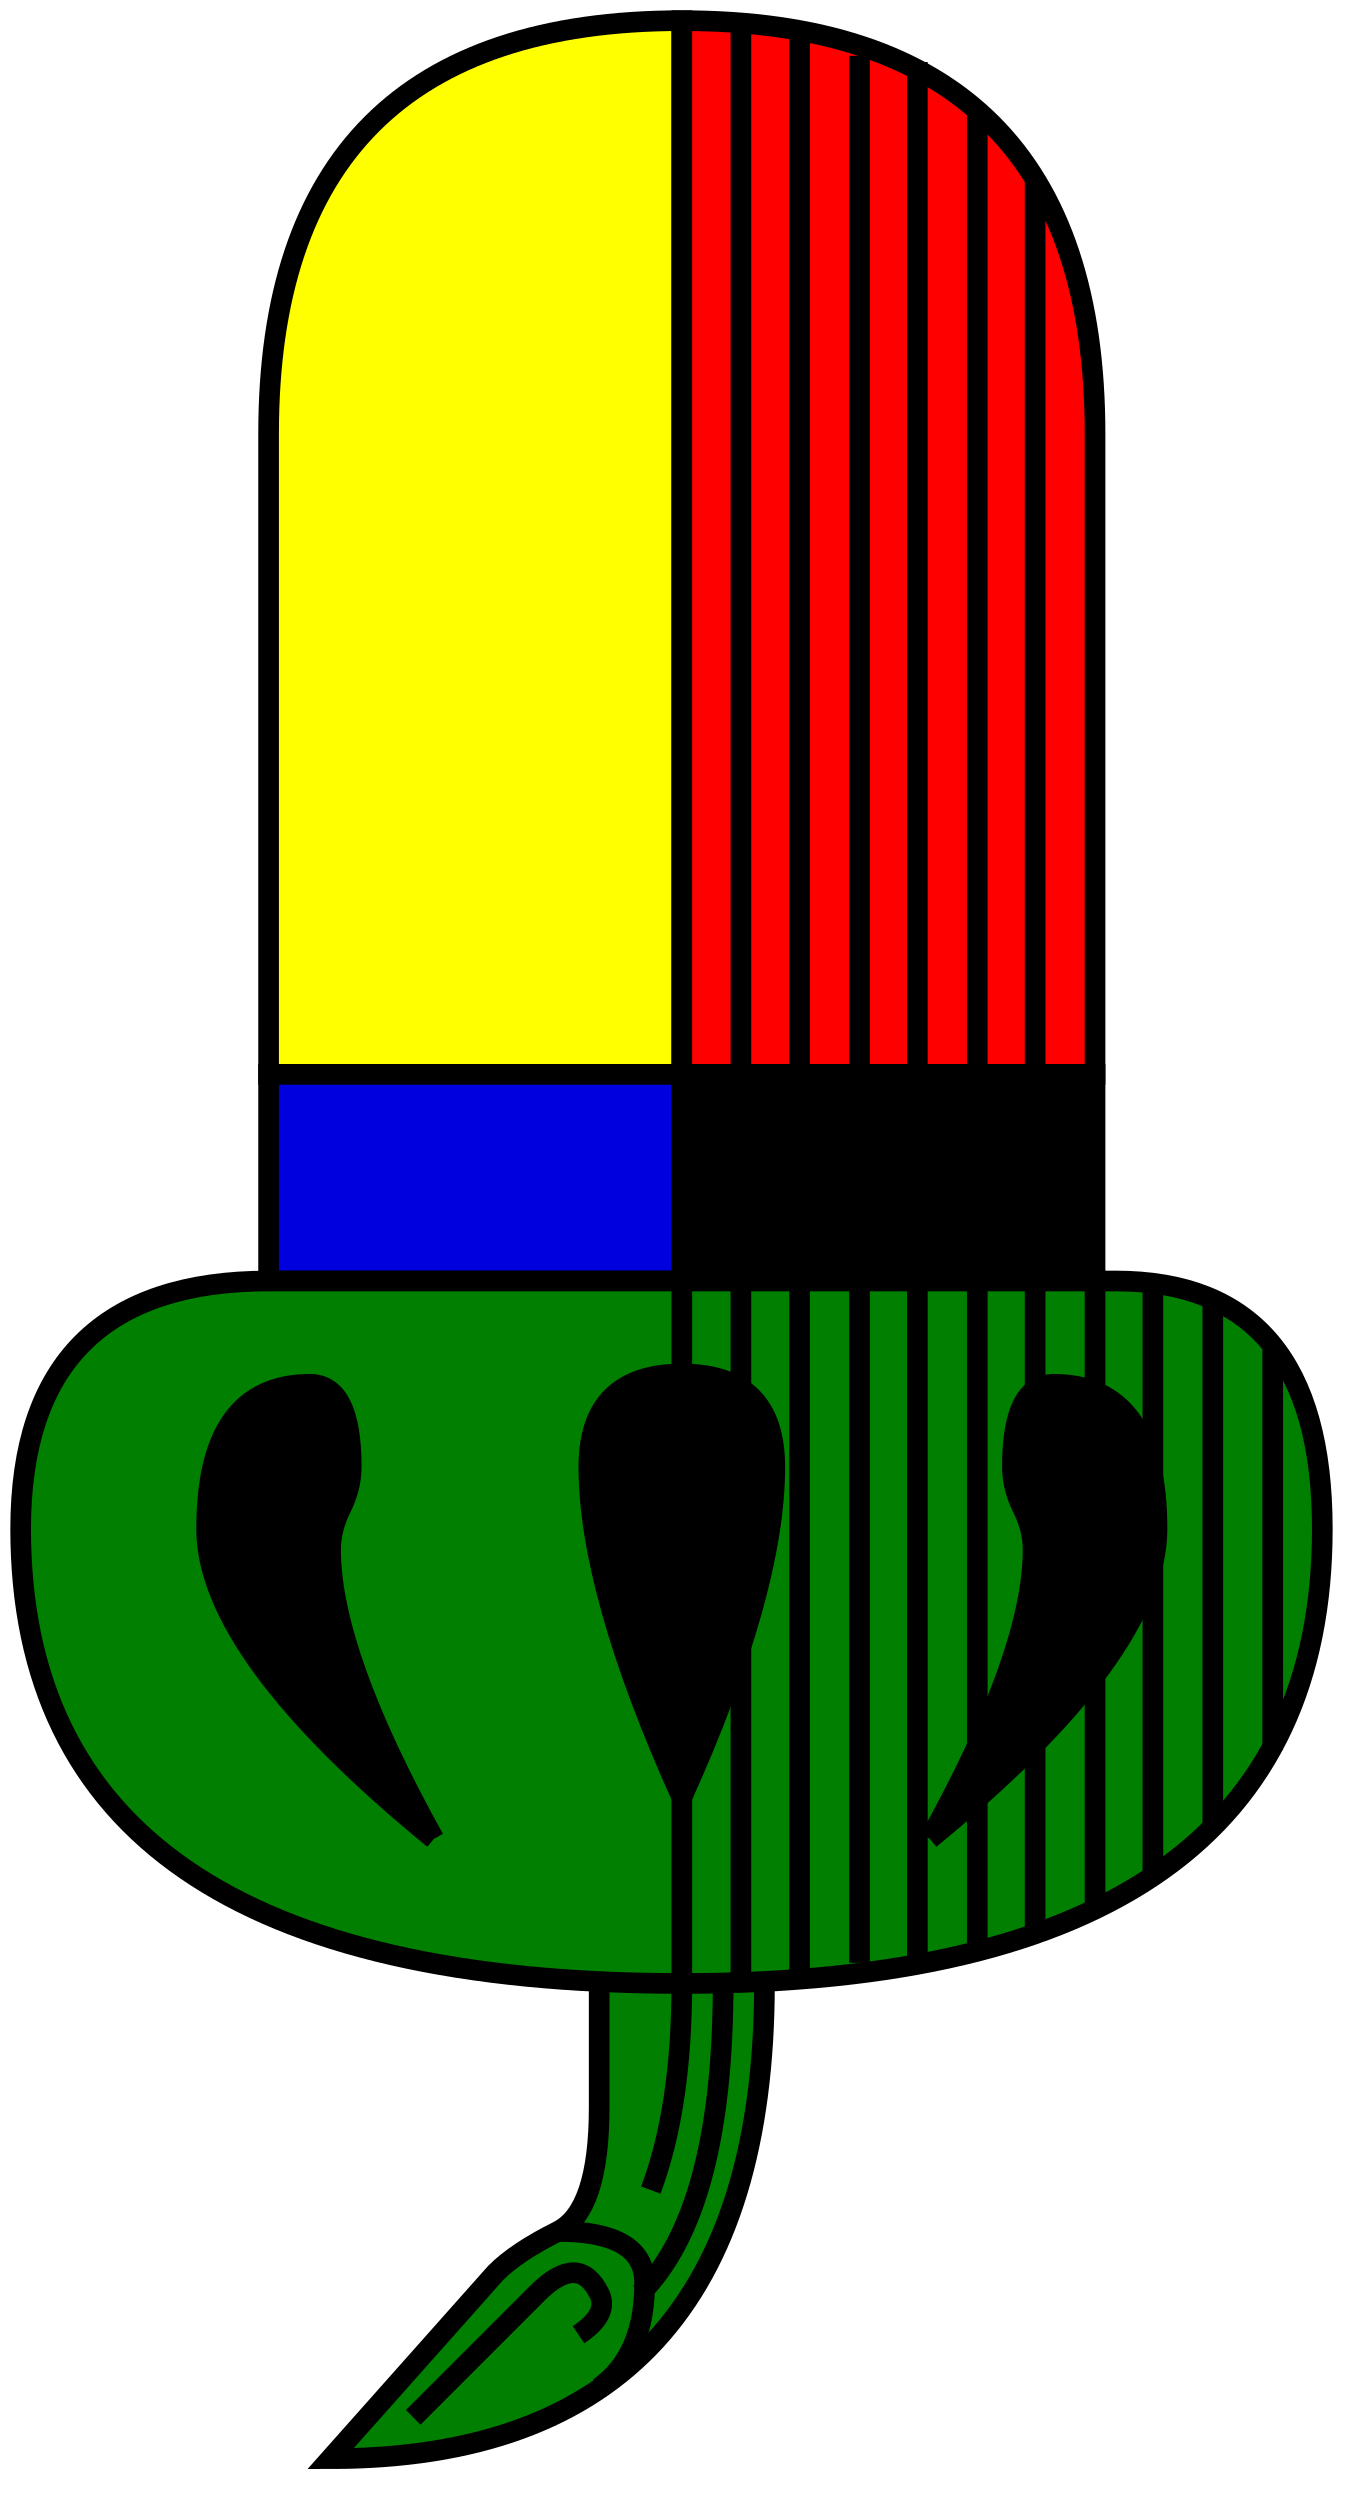
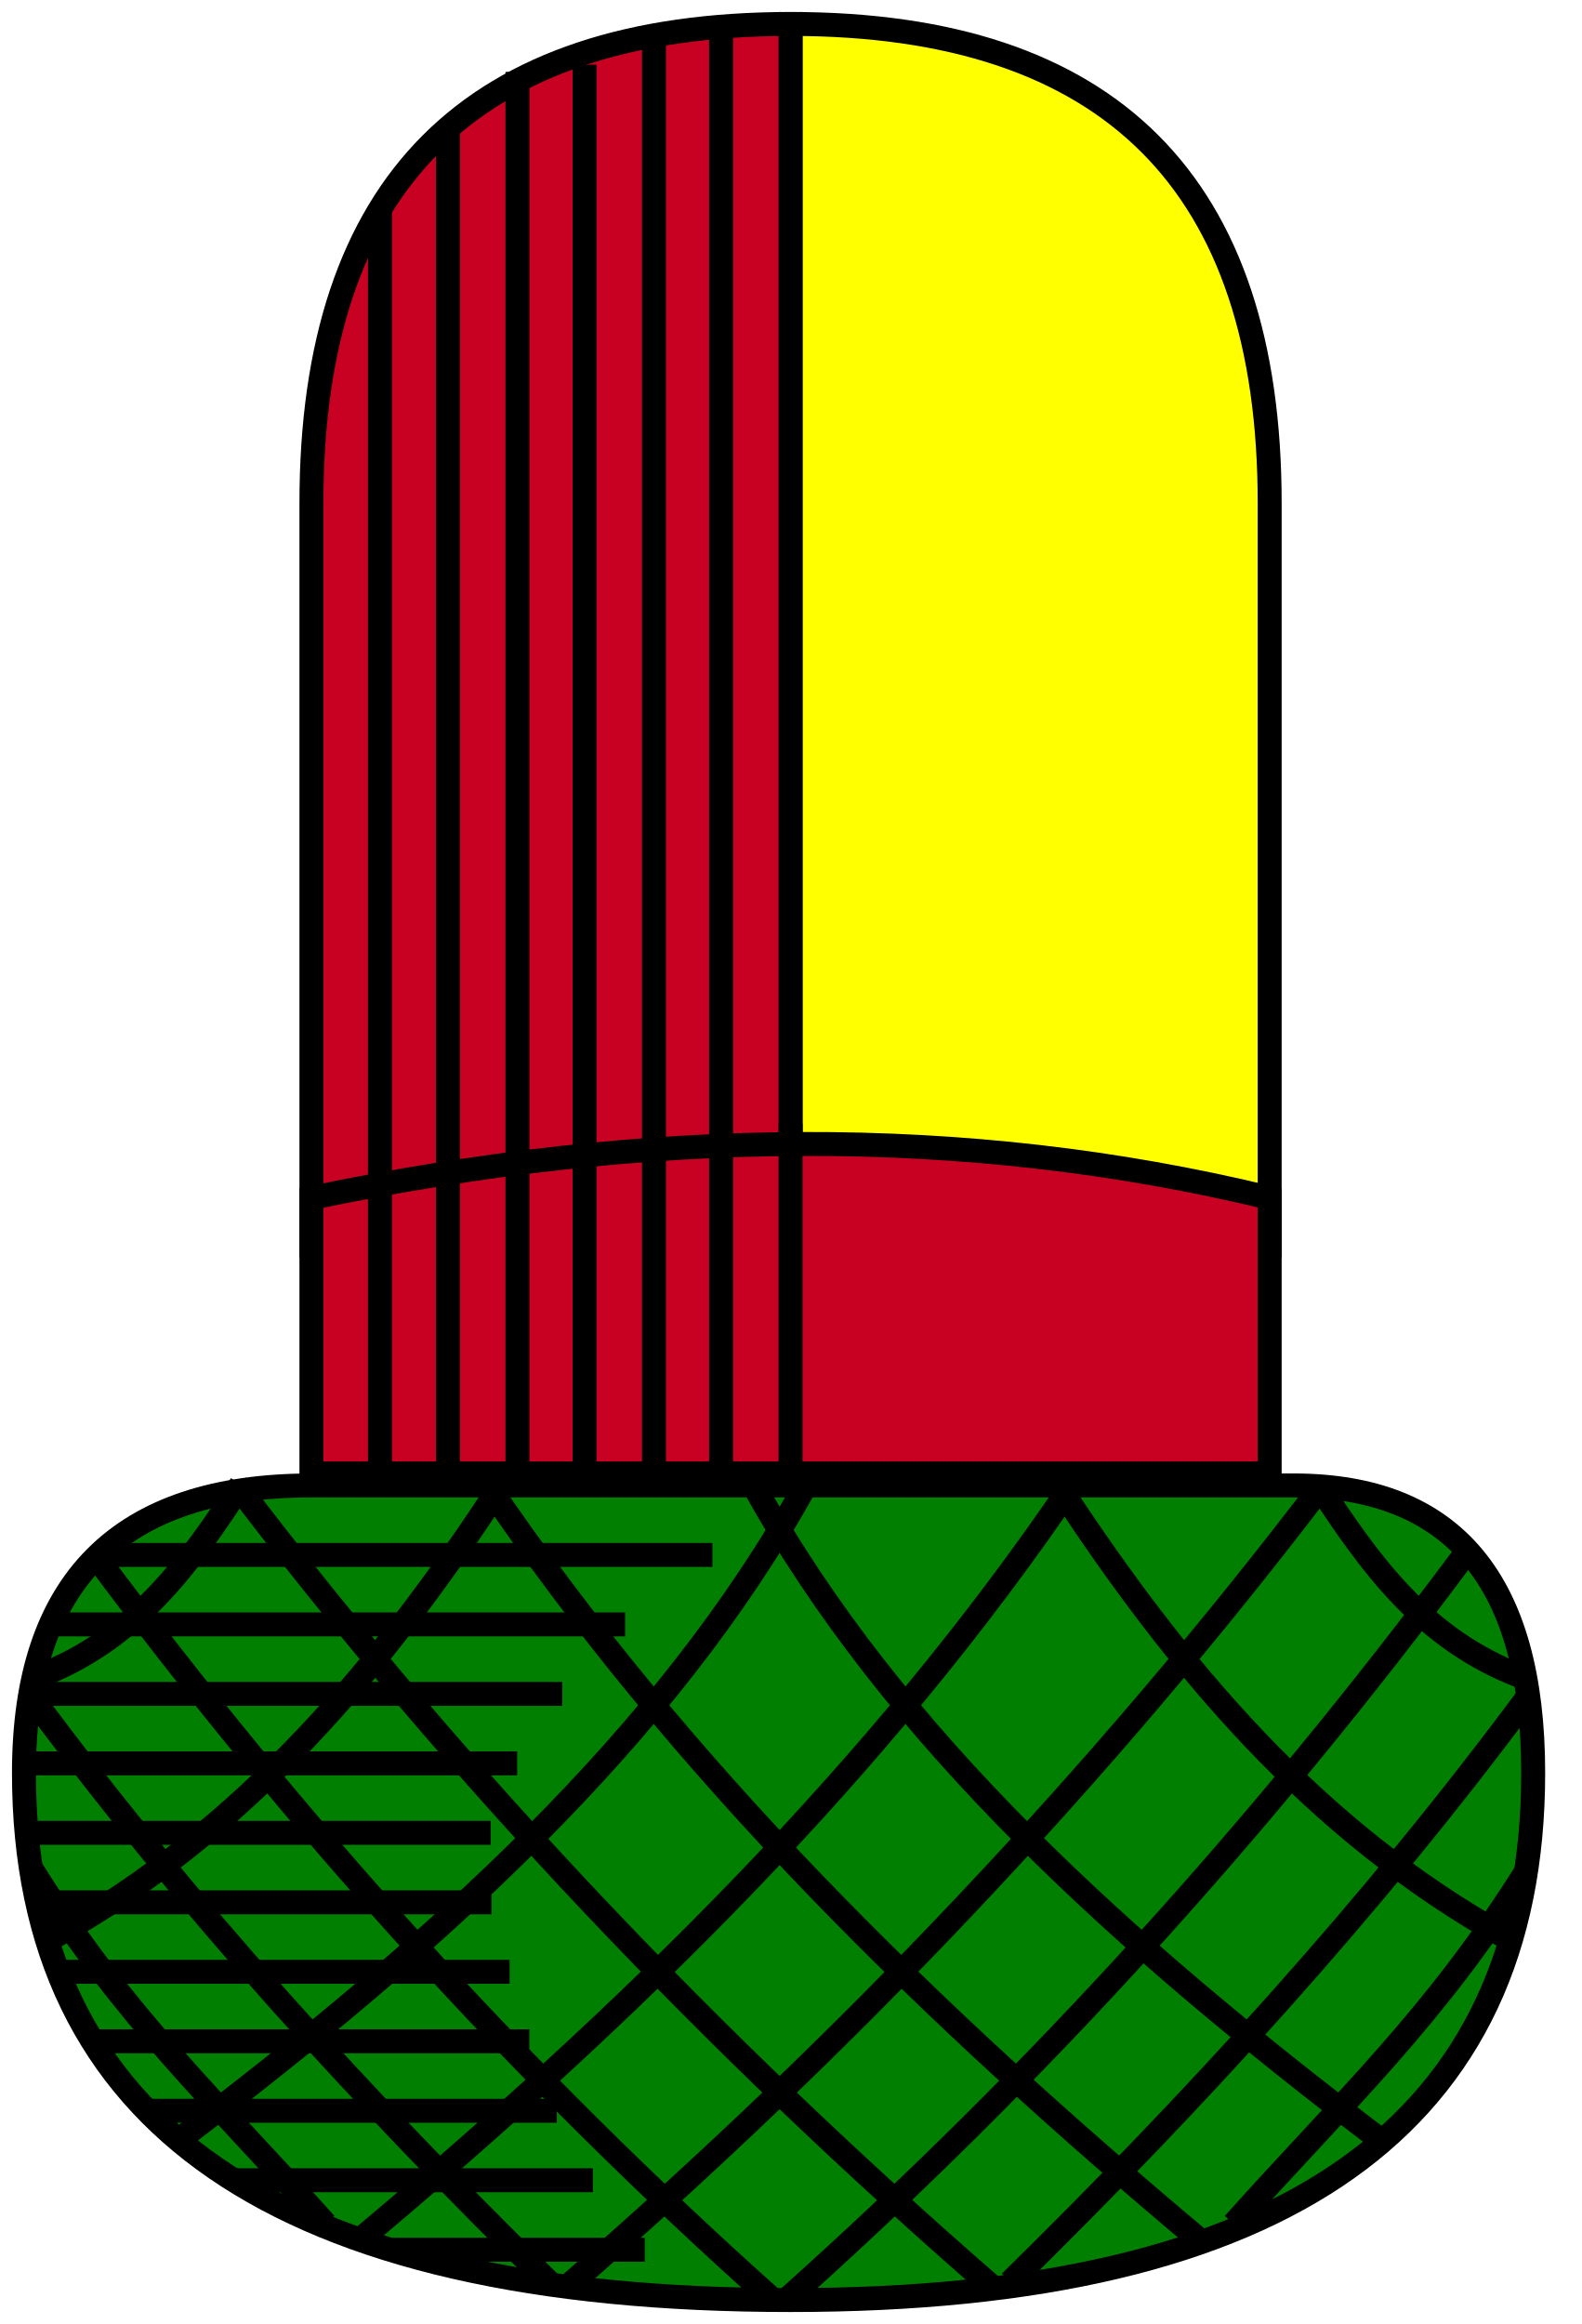
- <svg xmlns="http://www.w3.org/2000/svg" version="1.0" width="66px" height="121px" preserveAspectRatio="xMidYMid meet">
-   <path style="fill:Yellow;stroke:black;" d="M13 21 Q13 1 33 1 L33 52 L13 52 Z" />
-   <path style="fill:Red;stroke:black;" d="M33 1 Q53 1 53 21 L53 52 L33 52 Z" />
-   <path style="fill:#0000DF;stroke:black;" d="M13 52 L33 52 L33 62 L13 62 Z" />
-   <path style="fill:#007F00;stroke:black;" d="M37 96 Q37 119 16 119 L24 110 Q25 109 27 108 Q29 107 29 102 L29 96" />
-   <path style="fill:none;stroke:black;" d="M27 108 Q31.2 108 31.2 110.5 Q31.2 114 29 115.57" />
-   <path style="fill:none;stroke:black;" d="M35 96 Q35 107 31 111" />
-   <path style="fill:none;stroke:black;" d="M33 96 Q33 102 31.5 106" />
-   <path style="fill:none;stroke:black;" d="M20 117 L26 111 Q28 109 29 111 Q29.5 112 28 113" />
-   <path style="fill:#000000;stroke:black;" d="M33 52 L33 62 L53 62 L53 52 Z" />
-   <path style="fill:#007F00;stroke:black;" d="M13 62 Q1 62 1 74 Q1 96 33 96 Q64 96 64 74 Q64 62 54 62 Z" />
-   <path style="fill:#000000;stroke:black;" d="M33 66.5 Q28.5 66.5 28.5 71 Q28.5 77 33 87 Q37.5 77 37.5 71 Q37.5 66.5 33 66.5" />
-   <path style="fill:#000000;stroke:black;" d="M21 89 Q10 80 10 74 Q10 67 15 67 Q17 67 17 71 Q17 72 16.5 73 Q16 74 16 75 Q16 80 21 89" />
-   <path style="fill:#000000;stroke:black;" d="M45 89 Q56 80 56 74 Q56 67 51 67 Q49 67 49 71 Q49 72 49.5 73 Q50 74 50 75 Q50 80 45 89" />
-   <path style="stroke:black;" d="M33 62 L33 96" />
-   <path style="stroke:black;" d="M35.86 1 L35.86 96" />
-   <path style="stroke:black;" d="M38.7 1.8 L38.7 96" />
-   <path style="stroke:black;" d="M41.6 2.7 L41.6 95" />
-   <path style="stroke:black;" d="M44.4 3 L44.4 95" />
-   <path style="stroke:black;" d="M47.3 5.4 L47.3 94.6" />
-   <path style="stroke:black;" d="M50.1 8.8 L50.1 93.7" />
-   <path style="stroke:black;" d="M53 62 L53 92.6" />
-   <path style="stroke:black;" d="M55.8 62.3 L55.8 91" />
-   <path style="stroke:black;" d="M58.7 63 L58.7 88.6" />
-   <path style="stroke:black;" d="M61.6 65 L61.6 84.7" />
+ <svg xmlns="http://www.w3.org/2000/svg" version="1.0" width="66" height="97" preserveAspectRatio="xMidYMid meet">
+   <path style="fill:#ffff00;stroke:#000000" d="M 53,21 Q 53,1 33,1 v 51 h 20 z" />
+   <path style="fill:#c80122;stroke:#000000;stroke-opacity:1;fill-opacity:1" d="M 33,1 Q 13,1 13,21 v 31 h 20 z" />
+   <path style="fill:#007f00;stroke:#000000" d="M 13,62 Q 1,62 1,74 1,96 33,96 64,96 64,74 64,62 54,62 Z" />
+   <path style="fill:#c80122;fill-opacity:1;stroke:#000000;stroke-width:1;stroke-miterlimit:4;stroke-dasharray:none;stroke-opacity:1" d="m 13,50 c 14.031,-2.918 27.257,-3.088 40,0 V 61.5 H 13 Z" />
+   <path style="stroke:#000000;stroke-width:1" d="M 30.1,1 V 61.654" />
+   <path style="stroke:#000000;stroke-width:1" d="M 27.3,1.8 V 61.371" />
+   <path style="stroke:#000000;stroke-width:1" d="M 24.4,2.7 V 61.219" />
+   <path style="stroke:#000000;stroke-width:1" d="M 21.6,3 V 61.219" />
+   <path style="stroke:#000000;stroke-width:1" d="M 18.7,5.4 V 61.526" />
+   <path style="stroke:#000000;stroke-width:1" d="M 15.86,8.8 V 61.615" />
+   <path style="stroke:#000000;stroke-width:1" d="M 33,46.899 V 61.654" />
+   <path style="fill:none;stroke:#000000;stroke-width:1px;stroke-linecap:butt;stroke-linejoin:miter;stroke-opacity:1" d="m 1.334,78.036 c 3.868,6.191 7.717,9.709 12.253,14.786" />
+   <path style="fill:none;stroke:#000000;stroke-width:1px;stroke-linecap:butt;stroke-linejoin:miter;stroke-opacity:1" d="M 1.254,70.751 C 7.854,79.663 15.203,87.676 22.914,95.254" />
+   <path style="fill:none;stroke:#000000;stroke-width:1px;stroke-linecap:butt;stroke-linejoin:miter;stroke-opacity:1" d="M 4.014,64.98 C 12.35,76.192 21.715,86.579 32.281,96.007" />
+   <path style="fill:none;stroke:#000000;stroke-width:1px;stroke-linecap:butt;stroke-linejoin:miter;stroke-opacity:1" d="M 9.868,61.969 C 19.152,74.174 29.744,85.307 41.48,95.505" />
+   <path style="fill:none;stroke:#000000;stroke-width:1px;stroke-linecap:butt;stroke-linejoin:miter;stroke-opacity:1" d="m 20.205,61.777 c 8.199,12.137 18.667,22.33 29.972,31.804" />
+   <path style="fill:none;stroke:#000000;stroke-width:1px;stroke-linecap:butt;stroke-linejoin:miter;stroke-opacity:1" d="M 31.445,61.969 C 37.279,72.53 46.917,81.19 57.621,89.316" />
+   <path style="fill:none;stroke:#000000;stroke-width:1px;stroke-linecap:butt;stroke-linejoin:miter;stroke-opacity:1" d="m 44.156,61.969 c 4.957,7.587 10.673,14.416 18.733,18.9" />
+   <path style="fill:none;stroke:#000000;stroke-width:1px;stroke-linecap:butt;stroke-linejoin:miter;stroke-opacity:1" d="m 55.028,61.969 c 2.149,3.293 4.412,6.486 8.53,8.028" />
+   <path style="fill:none;stroke:#000000;stroke-width:1px;stroke-linecap:butt;stroke-linejoin:miter;stroke-opacity:1" d="m 63.753,78.036 c -3.868,6.191 -7.717,9.709 -12.253,14.786" />
+   <path style="fill:none;stroke:#000000;stroke-width:1px;stroke-linecap:butt;stroke-linejoin:miter;stroke-opacity:1" d="M 63.832,70.751 C 57.233,79.663 49.884,87.676 42.172,95.254" />
+   <path style="fill:none;stroke:#000000;stroke-width:1px;stroke-linecap:butt;stroke-linejoin:miter;stroke-opacity:1" d="M 61.073,64.98 C 52.737,76.192 43.371,86.579 32.806,96.007" />
+   <path style="fill:none;stroke:#000000;stroke-width:1px;stroke-linecap:butt;stroke-linejoin:miter;stroke-opacity:1" d="M 55.218,61.969 C 45.935,74.174 35.343,85.307 23.607,95.505" />
+   <path style="fill:none;stroke:#000000;stroke-width:1px;stroke-linecap:butt;stroke-linejoin:miter;stroke-opacity:1" d="M 44.881,61.777 C 36.682,73.914 26.215,84.107 14.909,93.581" />
+   <path style="fill:none;stroke:#000000;stroke-width:1px;stroke-linecap:butt;stroke-linejoin:miter;stroke-opacity:1" d="M 33.642,61.969 C 27.808,72.53 18.17,81.19 7.466,89.316" />
+   <path style="fill:none;stroke:#000000;stroke-width:1px;stroke-linecap:butt;stroke-linejoin:miter;stroke-opacity:1" d="M 20.93,61.969 C 15.973,69.557 10.257,76.385 2.197,80.87" />
+   <path style="fill:none;stroke:#000000;stroke-width:1px;stroke-linecap:butt;stroke-linejoin:miter;stroke-opacity:1" d="M 10.059,61.969 C 7.909,65.263 5.647,68.455 1.528,69.998" />
+   <path style="stroke:#000000;stroke-width:1" d="M 29.74,64.9 H 3.96" />
+   <path style="stroke:#000000;stroke-width:1" d="M 26.094,67.8 H 2.4" />
+   <path style="stroke:#000000;stroke-width:1" d="M 23.47,70.7 H 1.7" />
+   <path style="stroke:#000000;stroke-width:1" d="M 21.588,73.6 H 1" />
+   <path style="stroke:#000000;stroke-width:1" d="M 20.483,76.5 H 1.4" />
+   <path style="stroke:#000000;stroke-width:1" d="M 20.516,79.4 H 2" />
+   <path style="stroke:#000000;stroke-width:1" d="M 21.273,82.3 H 2.5" />
+   <path style="stroke:#000000;stroke-width:1" d="M 22.094,85.2 H 3.8" />
+   <path style="stroke:#000000;stroke-width:1" d="M 23.243,88.1 H 6" />
+   <path style="stroke:#000000;stroke-width:1" d="M 24.75,91 H 9.8" />
+   <path style="stroke:#000000;stroke-width:1" d="M 26.914,93.9 H 16.4" />
</svg>
